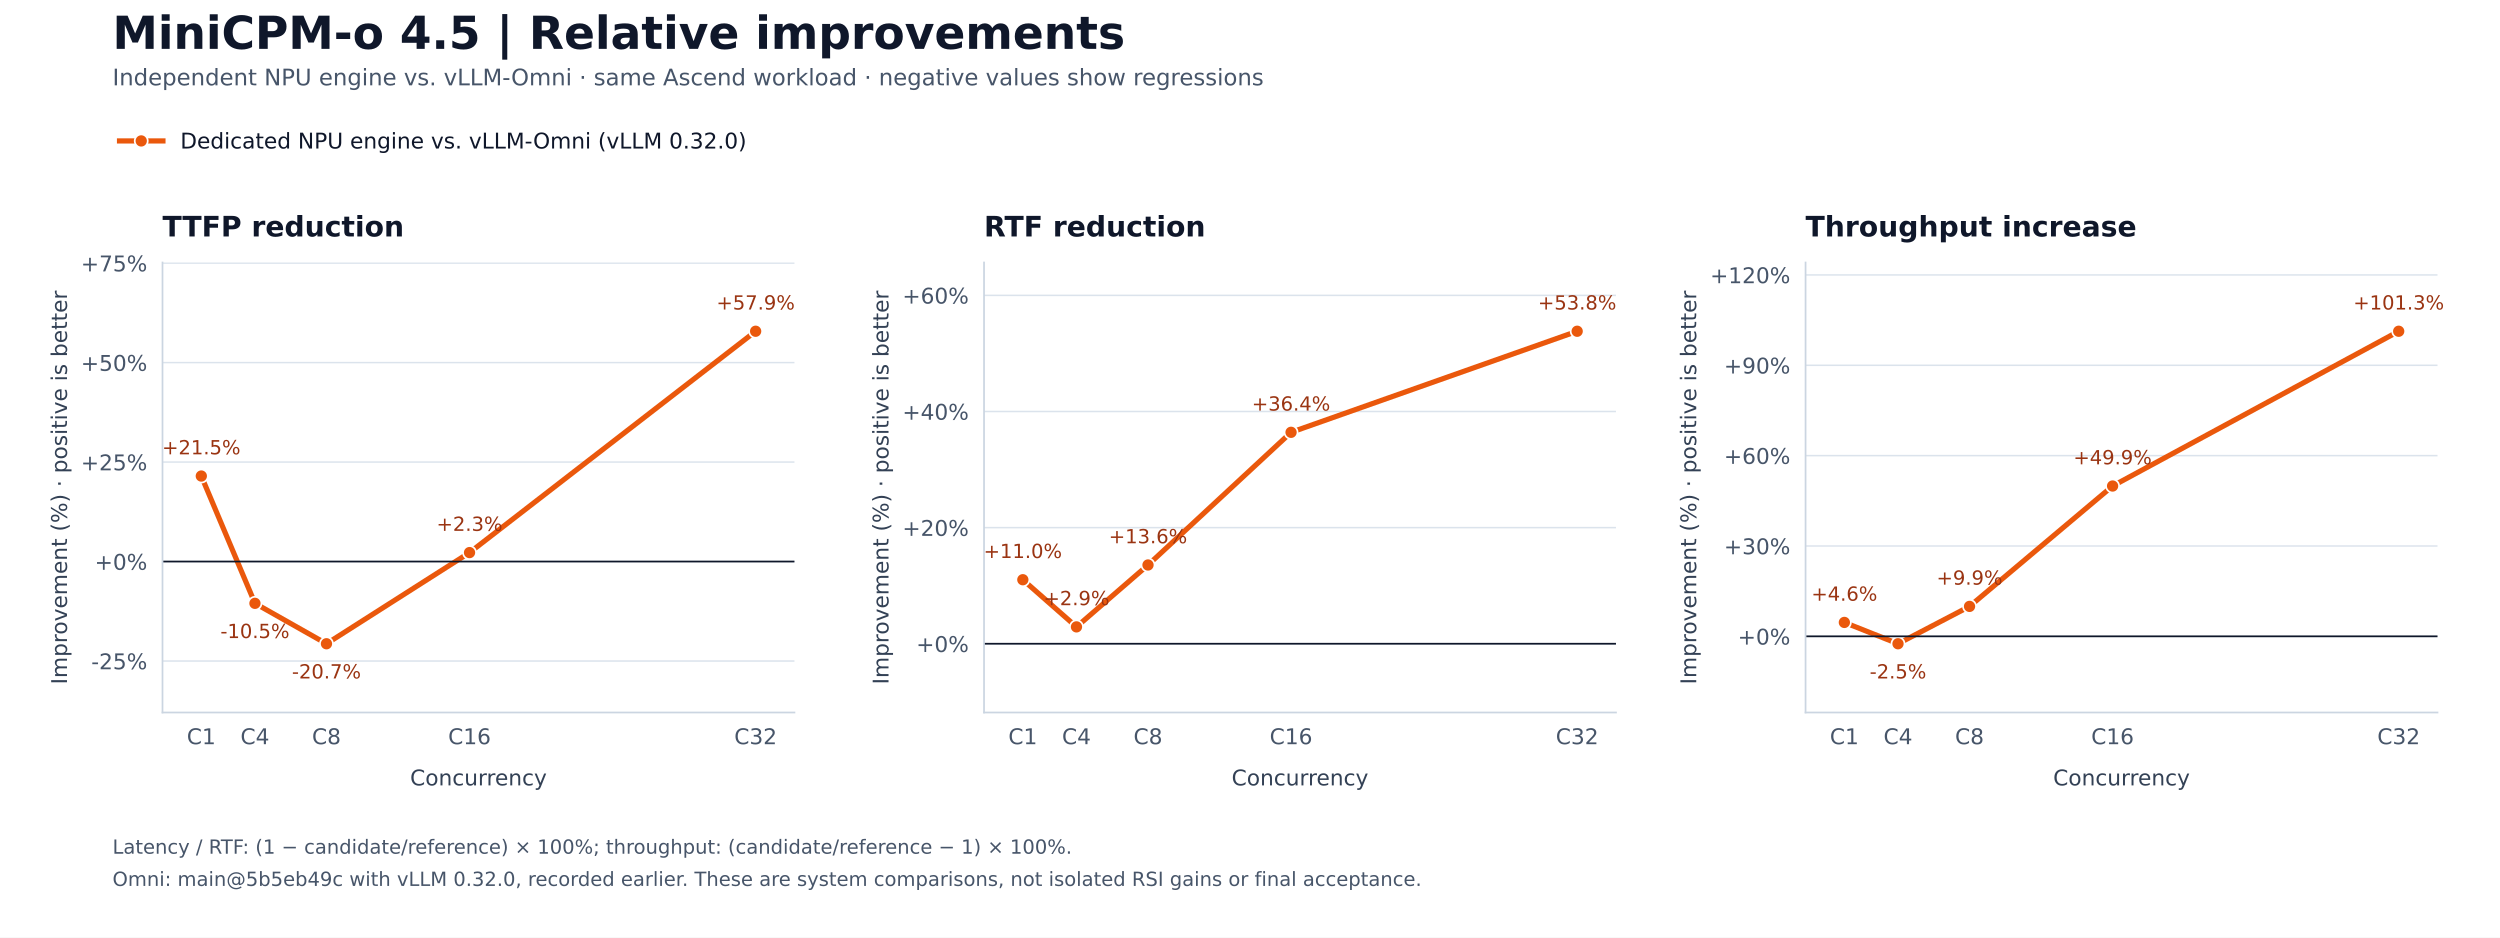
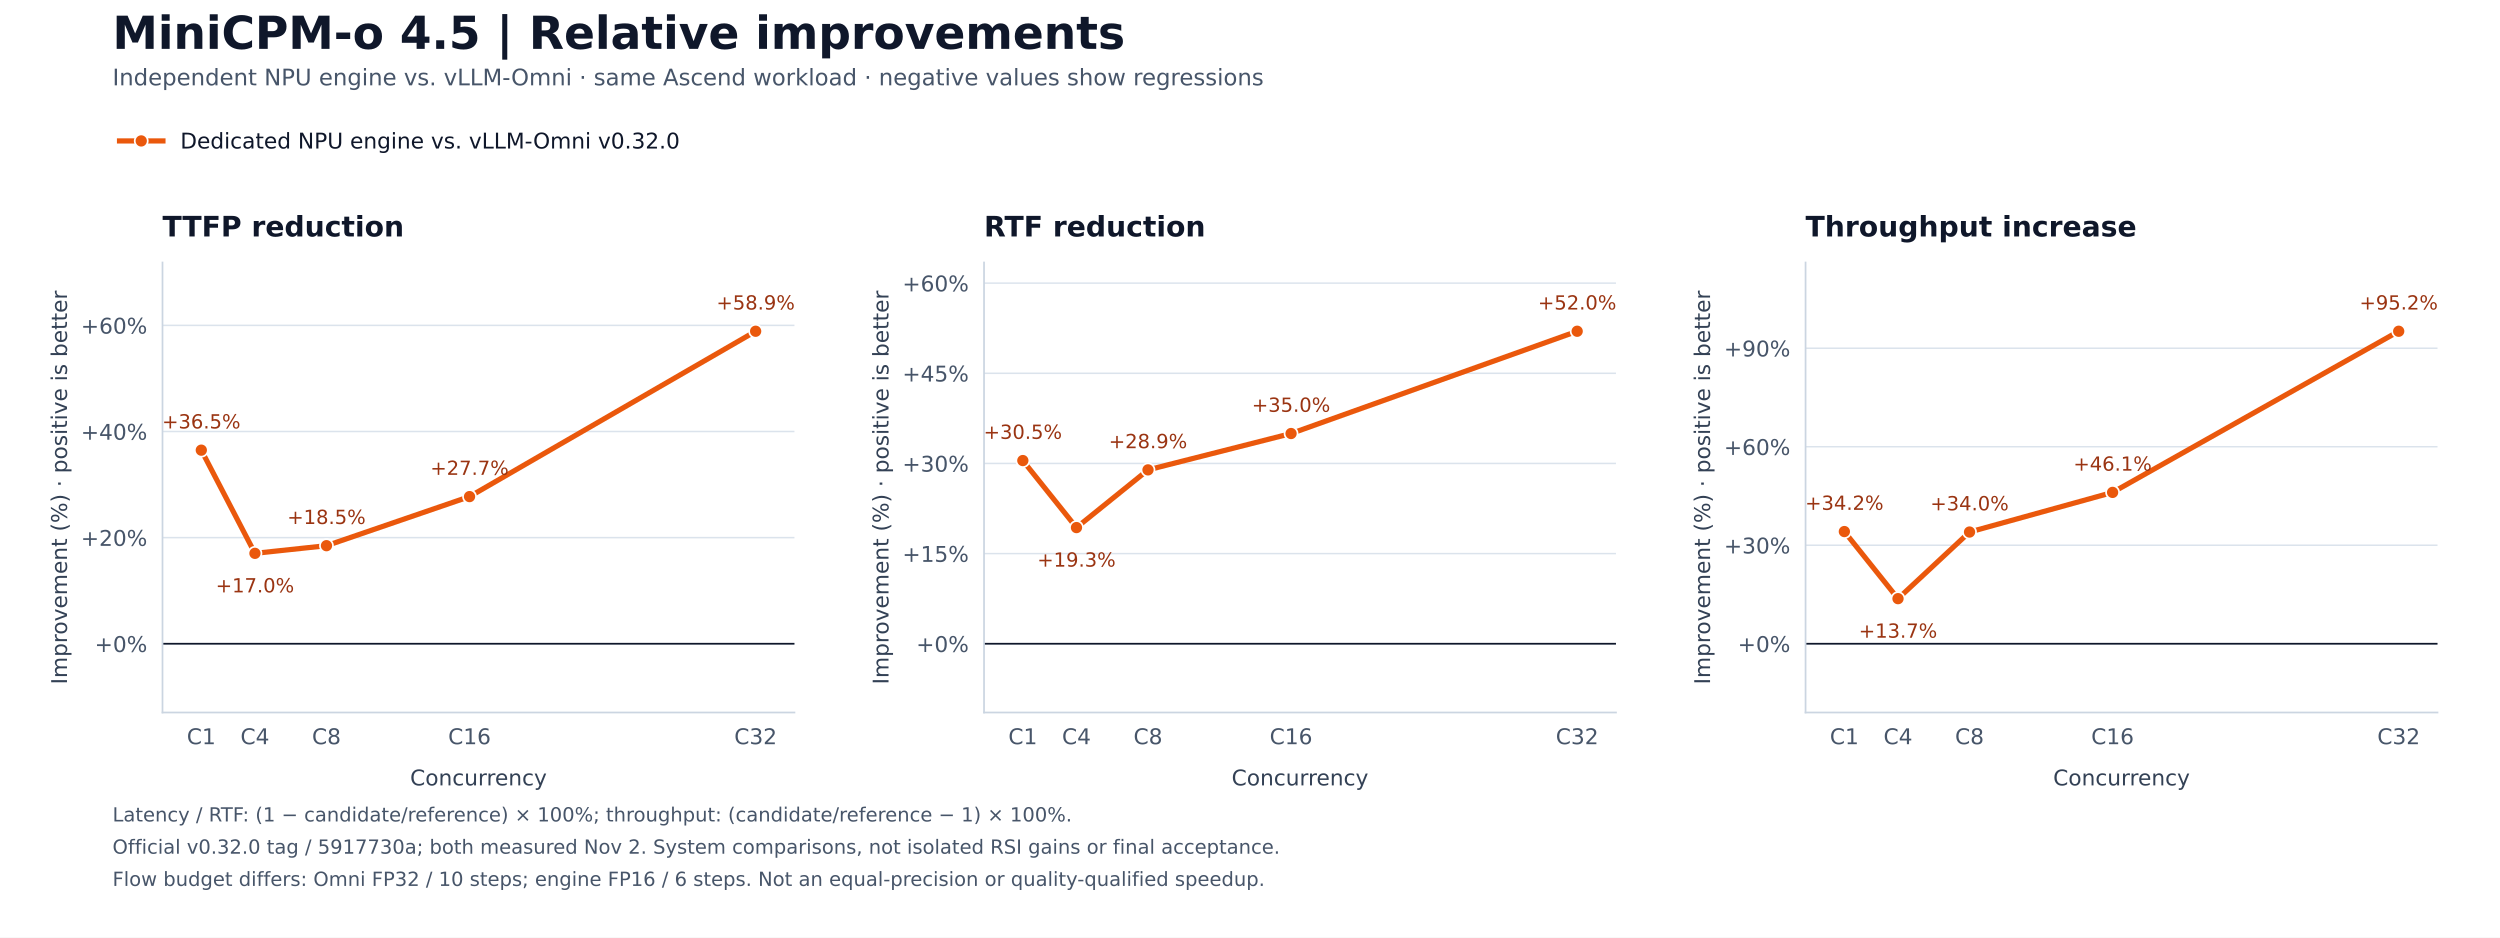
<svg xmlns="http://www.w3.org/2000/svg" xmlns:xlink="http://www.w3.org/1999/xlink" width="1152pt" height="432pt" viewBox="0 0 1152 432" version="1.1">
  <defs>
    <style type="text/css">*{stroke-linejoin: round; stroke-linecap: butt}</style>
  </defs>
  <g id="figure_1">
    <g id="patch_1">
      <path d="M 0 432 L 1152 432 L 1152 0 L 0 0 z " style="fill: #ffffff" />
    </g>
    <g id="axes_1">
      <g id="patch_2">
        <path d="M 74.88 328.32 L 366.08 328.32 L 366.08 120.96 L 74.88 120.96 z " style="fill: #ffffff" />
      </g>
      <g id="matplotlib.axis_1">
        <g id="xtick_1">
          <g id="line2d_1" />
          <g id="text_1">
            <text style="font-size: 10px; font-family: 'DejaVu Sans'; text-anchor: middle; fill: #475569" x="92.761" y="342.918" transform="rotate(-0 92.7607 342.9177)">C1</text>
          </g>
        </g>
        <g id="xtick_2">
          <g id="line2d_2" />
          <g id="text_2">
            <text style="font-size: 10px; font-family: 'DejaVu Sans'; text-anchor: middle; fill: #475569" x="117.481" y="342.918" transform="rotate(-0 117.4806 342.9177)">C4</text>
          </g>
        </g>
        <g id="xtick_3">
          <g id="line2d_3" />
          <g id="text_3">
            <text style="font-size: 10px; font-family: 'DejaVu Sans'; text-anchor: middle; fill: #475569" x="150.44" y="342.918" transform="rotate(-0 150.4404 342.9177)">C8</text>
          </g>
        </g>
        <g id="xtick_4">
          <g id="line2d_4" />
          <g id="text_4">
            <text style="font-size: 10px; font-family: 'DejaVu Sans'; text-anchor: middle; fill: #475569" x="216.36" y="342.918" transform="rotate(-0 216.36 342.9177)">C16</text>
          </g>
        </g>
        <g id="xtick_5">
          <g id="line2d_5" />
          <g id="text_5">
            <text style="font-size: 10px; font-family: 'DejaVu Sans'; text-anchor: middle; fill: #475569" x="348.199" y="342.918" transform="rotate(-0 348.1993 342.9177)">C32</text>
          </g>
        </g>
        <g id="text_6">
          <text style="font-size: 10px; font-family: 'DejaVu Sans'; text-anchor: middle; fill: #334155" x="220.48" y="361.918" transform="rotate(-0 220.48 361.9177)">Concurrency</text>
        </g>
      </g>
      <g id="matplotlib.axis_2">
        <g id="ytick_1">
          <g id="line2d_6">
-             <path d="M 74.88 304.597 L 366.08 304.597 " clip-path="url(#p04720bb817)" style="fill: none; stroke: #dbe3ec; stroke-width: 0.7; stroke-linecap: square" />
+             <path d="M 74.88 296.64 L 366.08 296.64 " clip-path="url(#p04720bb817)" style="fill: none; stroke: #dbe3ec; stroke-width: 0.7; stroke-linecap: square" />
          </g>
          <g id="line2d_7" />
          <g id="text_7">
-             <text style="font-size: 10px; font-family: 'DejaVu Sans'; text-anchor: end; fill: #475569" x="67.88" y="308.395" transform="rotate(-0 67.88 308.3955)">-25%</text>
+             <text style="font-size: 10px; font-family: 'DejaVu Sans'; text-anchor: end; fill: #475569" x="67.88" y="300.439" transform="rotate(-0 67.88 300.4388)">+0%</text>
          </g>
        </g>
        <g id="ytick_2">
          <g id="line2d_8">
-             <path d="M 74.88 258.759 L 366.08 258.759 " clip-path="url(#p04720bb817)" style="fill: none; stroke: #dbe3ec; stroke-width: 0.7; stroke-linecap: square" />
+             <path d="M 74.88 247.74 L 366.08 247.74 " clip-path="url(#p04720bb817)" style="fill: none; stroke: #dbe3ec; stroke-width: 0.7; stroke-linecap: square" />
          </g>
          <g id="line2d_9" />
          <g id="text_8">
-             <text style="font-size: 10px; font-family: 'DejaVu Sans'; text-anchor: end; fill: #475569" x="67.88" y="262.558" transform="rotate(-0 67.88 262.5582)">+0%</text>
+             <text style="font-size: 10px; font-family: 'DejaVu Sans'; text-anchor: end; fill: #475569" x="67.88" y="251.538" transform="rotate(-0 67.88 251.5384)">+20%</text>
          </g>
        </g>
        <g id="ytick_3">
          <g id="line2d_10">
-             <path d="M 74.88 212.922 L 366.08 212.922 " clip-path="url(#p04720bb817)" style="fill: none; stroke: #dbe3ec; stroke-width: 0.7; stroke-linecap: square" />
+             <path d="M 74.88 198.839 L 366.08 198.839 " clip-path="url(#p04720bb817)" style="fill: none; stroke: #dbe3ec; stroke-width: 0.7; stroke-linecap: square" />
          </g>
          <g id="line2d_11" />
          <g id="text_9">
-             <text style="font-size: 10px; font-family: 'DejaVu Sans'; text-anchor: end; fill: #475569" x="67.88" y="216.721" transform="rotate(-0 67.88 216.7209)">+25%</text>
+             <text style="font-size: 10px; font-family: 'DejaVu Sans'; text-anchor: end; fill: #475569" x="67.88" y="202.638" transform="rotate(-0 67.88 202.638)">+40%</text>
          </g>
        </g>
        <g id="ytick_4">
          <g id="line2d_12">
-             <path d="M 74.88 167.085 L 366.08 167.085 " clip-path="url(#p04720bb817)" style="fill: none; stroke: #dbe3ec; stroke-width: 0.7; stroke-linecap: square" />
+             <path d="M 74.88 149.939 L 366.08 149.939 " clip-path="url(#p04720bb817)" style="fill: none; stroke: #dbe3ec; stroke-width: 0.7; stroke-linecap: square" />
          </g>
          <g id="line2d_13" />
          <g id="text_10">
-             <text style="font-size: 10px; font-family: 'DejaVu Sans'; text-anchor: end; fill: #475569" x="67.88" y="170.884" transform="rotate(-0 67.88 170.8836)">+50%</text>
-           </g>
-         </g>
-         <g id="ytick_5">
-           <g id="line2d_14">
-             <path d="M 74.88 121.247 L 366.08 121.247 " clip-path="url(#p04720bb817)" style="fill: none; stroke: #dbe3ec; stroke-width: 0.7; stroke-linecap: square" />
-           </g>
-           <g id="line2d_15" />
-           <g id="text_11">
-             <text style="font-size: 10px; font-family: 'DejaVu Sans'; text-anchor: end; fill: #475569" x="67.88" y="125.046" transform="rotate(-0 67.88 125.0463)">+75%</text>
-           </g>
-         </g>
-         <g id="text_12">
+             <text style="font-size: 10px; font-family: 'DejaVu Sans'; text-anchor: end; fill: #475569" x="67.88" y="153.738" transform="rotate(-0 67.88 153.7376)">+60%</text>
+           </g>
+         </g>
+         <g id="text_11">
          <text style="font-size: 10px; font-family: 'DejaVu Sans'; text-anchor: middle; fill: #334155" x="30.871" y="224.64" transform="rotate(-90 30.87141 224.64)">Improvement (%) · positive is better</text>
        </g>
      </g>
-       <g id="line2d_16">
-         <path d="M 92.761 219.359 L 117.481 278.015 L 150.44 296.64 L 216.36 254.633 L 348.199 152.64 " clip-path="url(#p04720bb817)" style="fill: none; stroke: #ea580c; stroke-width: 2.4; stroke-linecap: square" />
+       <g id="line2d_14">
+         <path d="M 92.761 207.435 L 117.481 254.978 L 150.44 251.451 L 216.36 228.833 L 348.199 152.64 " clip-path="url(#p04720bb817)" style="fill: none; stroke: #ea580c; stroke-width: 2.4; stroke-linecap: square" />
        <defs>
          <path id="m6876b6296e" d="M 0 3 C 0.796 3 1.559 2.684 2.121 2.121 C 2.684 1.559 3 0.796 3 0 C 3 -0.796 2.684 -1.559 2.121 -2.121 C 1.559 -2.684 0.796 -3 0 -3 C -0.796 -3 -1.559 -2.684 -2.121 -2.121 C -2.684 -1.559 -3 -0.796 -3 0 C -3 0.796 -2.684 1.559 -2.121 2.121 C -1.559 2.684 -0.796 3 0 3 z " style="stroke: #ffffff; stroke-width: 0.8" />
        </defs>
        <g clip-path="url(#p04720bb817)">
-           <use xlink:href="#m6876b6296e" x="92.761" y="219.359" style="fill: #ea580c; stroke: #ffffff; stroke-width: 0.8" />
-           <use xlink:href="#m6876b6296e" x="117.481" y="278.015" style="fill: #ea580c; stroke: #ffffff; stroke-width: 0.8" />
-           <use xlink:href="#m6876b6296e" x="150.44" y="296.64" style="fill: #ea580c; stroke: #ffffff; stroke-width: 0.8" />
-           <use xlink:href="#m6876b6296e" x="216.36" y="254.633" style="fill: #ea580c; stroke: #ffffff; stroke-width: 0.8" />
+           <use xlink:href="#m6876b6296e" x="92.761" y="207.435" style="fill: #ea580c; stroke: #ffffff; stroke-width: 0.8" />
+           <use xlink:href="#m6876b6296e" x="117.481" y="254.978" style="fill: #ea580c; stroke: #ffffff; stroke-width: 0.8" />
+           <use xlink:href="#m6876b6296e" x="150.44" y="251.451" style="fill: #ea580c; stroke: #ffffff; stroke-width: 0.8" />
+           <use xlink:href="#m6876b6296e" x="216.36" y="228.833" style="fill: #ea580c; stroke: #ffffff; stroke-width: 0.8" />
          <use xlink:href="#m6876b6296e" x="348.199" y="152.64" style="fill: #ea580c; stroke: #ffffff; stroke-width: 0.8" />
        </g>
      </g>
-       <g id="line2d_17">
-         <path d="M 74.88 258.759 L 366.08 258.759 " clip-path="url(#p04720bb817)" style="fill: none; stroke: #0f172a; stroke-width: 0.8; stroke-linecap: square" />
+       <g id="line2d_15">
+         <path d="M 74.88 296.64 L 366.08 296.64 " clip-path="url(#p04720bb817)" style="fill: none; stroke: #0f172a; stroke-width: 0.8; stroke-linecap: square" />
      </g>
      <g id="patch_3">
        <path d="M 74.88 328.32 L 74.88 120.96 " style="fill: none; stroke: #cbd5e1; stroke-width: 0.8; stroke-linejoin: miter; stroke-linecap: square" />
      </g>
      <g id="patch_4">
        <path d="M 74.88 328.32 L 366.08 328.32 " style="fill: none; stroke: #cbd5e1; stroke-width: 0.8; stroke-linejoin: miter; stroke-linecap: square" />
      </g>
+       <g id="text_12">
+         <text style="font-size: 9px; font-family: 'DejaVu Sans'; text-anchor: middle; fill: #9a3412" x="92.761" y="197.435" transform="rotate(-0 92.7607 197.4351)">+36.5%</text>
+       </g>
      <g id="text_13">
-         <text style="font-size: 9px; font-family: 'DejaVu Sans'; text-anchor: middle; fill: #9a3412" x="92.761" y="209.359" transform="rotate(-0 92.7607 209.3587)">+21.5%</text>
+         <text style="font-size: 9px; font-family: 'DejaVu Sans'; text-anchor: middle; fill: #9a3412" x="117.481" y="272.978" transform="rotate(-0 117.4806 272.9777)">+17.0%</text>
      </g>
      <g id="text_14">
-         <text style="font-size: 9px; font-family: 'DejaVu Sans'; text-anchor: middle; fill: #9a3412" x="117.481" y="294.015" transform="rotate(-0 117.4806 294.0154)">-10.5%</text>
+         <text style="font-size: 9px; font-family: 'DejaVu Sans'; text-anchor: middle; fill: #9a3412" x="150.44" y="241.451" transform="rotate(-0 150.4404 241.4514)">+18.5%</text>
      </g>
      <g id="text_15">
-         <text style="font-size: 9px; font-family: 'DejaVu Sans'; text-anchor: middle; fill: #9a3412" x="150.44" y="312.64" transform="rotate(-0 150.4404 312.64)">-20.7%</text>
+         <text style="font-size: 9px; font-family: 'DejaVu Sans'; text-anchor: middle; fill: #9a3412" x="216.36" y="218.833" transform="rotate(-0 216.36 218.8328)">+27.7%</text>
      </g>
      <g id="text_16">
-         <text style="font-size: 9px; font-family: 'DejaVu Sans'; text-anchor: middle; fill: #9a3412" x="216.36" y="244.633" transform="rotate(-0 216.36 244.6331)">+2.3%</text>
+         <text style="font-size: 9px; font-family: 'DejaVu Sans'; text-anchor: middle; fill: #9a3412" x="348.199" y="142.64" transform="rotate(-0 348.1993 142.64)">+58.9%</text>
      </g>
      <g id="text_17">
-         <text style="font-size: 9px; font-family: 'DejaVu Sans'; text-anchor: middle; fill: #9a3412" x="348.199" y="142.64" transform="rotate(-0 348.1993 142.64)">+57.9%</text>
-       </g>
-       <g id="text_18">
        <text style="font-weight: 700; font-size: 13px; font-family: 'DejaVu Sans'; text-anchor: start; fill: #0f172a" x="74.88" y="108.96" transform="rotate(-0 74.88 108.96)">TTFP reduction</text>
      </g>
    </g>
    <g id="axes_2">
      <g id="patch_5">
        <path d="M 453.44 328.32 L 744.64 328.32 L 744.64 120.96 L 453.44 120.96 z " style="fill: #ffffff" />
      </g>
      <g id="matplotlib.axis_3">
        <g id="xtick_6">
+           <g id="line2d_16" />
+           <g id="text_18">
+             <text style="font-size: 10px; font-family: 'DejaVu Sans'; text-anchor: middle; fill: #475569" x="471.321" y="342.918" transform="rotate(-0 471.3207 342.9177)">C1</text>
+           </g>
+         </g>
+         <g id="xtick_7">
+           <g id="line2d_17" />
+           <g id="text_19">
+             <text style="font-size: 10px; font-family: 'DejaVu Sans'; text-anchor: middle; fill: #475569" x="496.041" y="342.918" transform="rotate(-0 496.0406 342.9177)">C4</text>
+           </g>
+         </g>
+         <g id="xtick_8">
          <g id="line2d_18" />
-           <g id="text_19">
-             <text style="font-size: 10px; font-family: 'DejaVu Sans'; text-anchor: middle; fill: #475569" x="471.321" y="342.918" transform="rotate(-0 471.3207 342.9177)">C1</text>
-           </g>
-         </g>
-         <g id="xtick_7">
+           <g id="text_20">
+             <text style="font-size: 10px; font-family: 'DejaVu Sans'; text-anchor: middle; fill: #475569" x="529" y="342.918" transform="rotate(-0 529.0004 342.9177)">C8</text>
+           </g>
+         </g>
+         <g id="xtick_9">
          <g id="line2d_19" />
-           <g id="text_20">
-             <text style="font-size: 10px; font-family: 'DejaVu Sans'; text-anchor: middle; fill: #475569" x="496.041" y="342.918" transform="rotate(-0 496.0406 342.9177)">C4</text>
-           </g>
-         </g>
-         <g id="xtick_8">
+           <g id="text_21">
+             <text style="font-size: 10px; font-family: 'DejaVu Sans'; text-anchor: middle; fill: #475569" x="594.92" y="342.918" transform="rotate(-0 594.92 342.9177)">C16</text>
+           </g>
+         </g>
+         <g id="xtick_10">
          <g id="line2d_20" />
-           <g id="text_21">
-             <text style="font-size: 10px; font-family: 'DejaVu Sans'; text-anchor: middle; fill: #475569" x="529" y="342.918" transform="rotate(-0 529.0004 342.9177)">C8</text>
-           </g>
-         </g>
-         <g id="xtick_9">
-           <g id="line2d_21" />
          <g id="text_22">
-             <text style="font-size: 10px; font-family: 'DejaVu Sans'; text-anchor: middle; fill: #475569" x="594.92" y="342.918" transform="rotate(-0 594.92 342.9177)">C16</text>
-           </g>
-         </g>
-         <g id="xtick_10">
+             <text style="font-size: 10px; font-family: 'DejaVu Sans'; text-anchor: middle; fill: #475569" x="726.759" y="342.918" transform="rotate(-0 726.7593 342.9177)">C32</text>
+           </g>
+         </g>
+         <g id="text_23">
+           <text style="font-size: 10px; font-family: 'DejaVu Sans'; text-anchor: middle; fill: #334155" x="599.04" y="361.918" transform="rotate(-0 599.04 361.9177)">Concurrency</text>
+         </g>
+       </g>
+       <g id="matplotlib.axis_4">
+         <g id="ytick_5">
+           <g id="line2d_21">
+             <path d="M 453.44 296.64 L 744.64 296.64 " clip-path="url(#p9f54a8885c)" style="fill: none; stroke: #dbe3ec; stroke-width: 0.7; stroke-linecap: square" />
+           </g>
          <g id="line2d_22" />
-           <g id="text_23">
-             <text style="font-size: 10px; font-family: 'DejaVu Sans'; text-anchor: middle; fill: #475569" x="726.759" y="342.918" transform="rotate(-0 726.7593 342.9177)">C32</text>
-           </g>
-         </g>
-         <g id="text_24">
-           <text style="font-size: 10px; font-family: 'DejaVu Sans'; text-anchor: middle; fill: #334155" x="599.04" y="361.918" transform="rotate(-0 599.04 361.9177)">Concurrency</text>
-         </g>
-       </g>
-       <g id="matplotlib.axis_4">
+           <g id="text_24">
+             <text style="font-size: 10px; font-family: 'DejaVu Sans'; text-anchor: end; fill: #475569" x="446.44" y="300.439" transform="rotate(-0 446.44 300.4388)">+0%</text>
+           </g>
+         </g>
        <g id="ytick_6">
          <g id="line2d_23">
-             <path d="M 453.44 296.64 L 744.64 296.64 " clip-path="url(#p9f54a8885c)" style="fill: none; stroke: #dbe3ec; stroke-width: 0.7; stroke-linecap: square" />
+             <path d="M 453.44 255.096 L 744.64 255.096 " clip-path="url(#p9f54a8885c)" style="fill: none; stroke: #dbe3ec; stroke-width: 0.7; stroke-linecap: square" />
          </g>
          <g id="line2d_24" />
          <g id="text_25">
-             <text style="font-size: 10px; font-family: 'DejaVu Sans'; text-anchor: end; fill: #475569" x="446.44" y="300.439" transform="rotate(-0 446.44 300.4388)">+0%</text>
+             <text style="font-size: 10px; font-family: 'DejaVu Sans'; text-anchor: end; fill: #475569" x="446.44" y="258.895" transform="rotate(-0 446.44 258.895)">+15%</text>
          </g>
        </g>
        <g id="ytick_7">
          <g id="line2d_25">
-             <path d="M 453.44 243.127 L 744.64 243.127 " clip-path="url(#p9f54a8885c)" style="fill: none; stroke: #dbe3ec; stroke-width: 0.7; stroke-linecap: square" />
+             <path d="M 453.44 213.552 L 744.64 213.552 " clip-path="url(#p9f54a8885c)" style="fill: none; stroke: #dbe3ec; stroke-width: 0.7; stroke-linecap: square" />
          </g>
          <g id="line2d_26" />
          <g id="text_26">
-             <text style="font-size: 10px; font-family: 'DejaVu Sans'; text-anchor: end; fill: #475569" x="446.44" y="246.926" transform="rotate(-0 446.44 246.9263)">+20%</text>
+             <text style="font-size: 10px; font-family: 'DejaVu Sans'; text-anchor: end; fill: #475569" x="446.44" y="217.351" transform="rotate(-0 446.44 217.3511)">+30%</text>
          </g>
        </g>
        <g id="ytick_8">
          <g id="line2d_27">
-             <path d="M 453.44 189.615 L 744.64 189.615 " clip-path="url(#p9f54a8885c)" style="fill: none; stroke: #dbe3ec; stroke-width: 0.7; stroke-linecap: square" />
+             <path d="M 453.44 172.008 L 744.64 172.008 " clip-path="url(#p9f54a8885c)" style="fill: none; stroke: #dbe3ec; stroke-width: 0.7; stroke-linecap: square" />
          </g>
          <g id="line2d_28" />
          <g id="text_27">
-             <text style="font-size: 10px; font-family: 'DejaVu Sans'; text-anchor: end; fill: #475569" x="446.44" y="193.414" transform="rotate(-0 446.44 193.4137)">+40%</text>
+             <text style="font-size: 10px; font-family: 'DejaVu Sans'; text-anchor: end; fill: #475569" x="446.44" y="175.807" transform="rotate(-0 446.44 175.8072)">+45%</text>
          </g>
        </g>
        <g id="ytick_9">
          <g id="line2d_29">
-             <path d="M 453.44 136.102 L 744.64 136.102 " clip-path="url(#p9f54a8885c)" style="fill: none; stroke: #dbe3ec; stroke-width: 0.7; stroke-linecap: square" />
+             <path d="M 453.44 130.465 L 744.64 130.465 " clip-path="url(#p9f54a8885c)" style="fill: none; stroke: #dbe3ec; stroke-width: 0.7; stroke-linecap: square" />
          </g>
          <g id="line2d_30" />
          <g id="text_28">
-             <text style="font-size: 10px; font-family: 'DejaVu Sans'; text-anchor: end; fill: #475569" x="446.44" y="139.901" transform="rotate(-0 446.44 139.9012)">+60%</text>
+             <text style="font-size: 10px; font-family: 'DejaVu Sans'; text-anchor: end; fill: #475569" x="446.44" y="134.263" transform="rotate(-0 446.44 134.2634)">+60%</text>
          </g>
        </g>
        <g id="text_29">
          <text style="font-size: 10px; font-family: 'DejaVu Sans'; text-anchor: middle; fill: #334155" x="409.431" y="224.64" transform="rotate(-90 409.4314 224.64)">Improvement (%) · positive is better</text>
        </g>
      </g>
      <g id="line2d_31">
-         <path d="M 471.321 267.138 L 496.041 288.864 L 529 260.347 L 594.92 199.21 L 726.759 152.64 " clip-path="url(#p9f54a8885c)" style="fill: none; stroke: #ea580c; stroke-width: 2.4; stroke-linecap: square" />
+         <path d="M 471.321 212.228 L 496.041 243.11 L 529 216.517 L 594.92 199.767 L 726.759 152.64 " clip-path="url(#p9f54a8885c)" style="fill: none; stroke: #ea580c; stroke-width: 2.4; stroke-linecap: square" />
        <g clip-path="url(#p9f54a8885c)">
-           <use xlink:href="#m6876b6296e" x="471.321" y="267.138" style="fill: #ea580c; stroke: #ffffff; stroke-width: 0.8" />
-           <use xlink:href="#m6876b6296e" x="496.041" y="288.864" style="fill: #ea580c; stroke: #ffffff; stroke-width: 0.8" />
-           <use xlink:href="#m6876b6296e" x="529" y="260.347" style="fill: #ea580c; stroke: #ffffff; stroke-width: 0.8" />
-           <use xlink:href="#m6876b6296e" x="594.92" y="199.21" style="fill: #ea580c; stroke: #ffffff; stroke-width: 0.8" />
+           <use xlink:href="#m6876b6296e" x="471.321" y="212.228" style="fill: #ea580c; stroke: #ffffff; stroke-width: 0.8" />
+           <use xlink:href="#m6876b6296e" x="496.041" y="243.11" style="fill: #ea580c; stroke: #ffffff; stroke-width: 0.8" />
+           <use xlink:href="#m6876b6296e" x="529" y="216.517" style="fill: #ea580c; stroke: #ffffff; stroke-width: 0.8" />
+           <use xlink:href="#m6876b6296e" x="594.92" y="199.767" style="fill: #ea580c; stroke: #ffffff; stroke-width: 0.8" />
          <use xlink:href="#m6876b6296e" x="726.759" y="152.64" style="fill: #ea580c; stroke: #ffffff; stroke-width: 0.8" />
        </g>
      </g>
      <g id="line2d_32">
        <path d="M 453.44 296.64 L 744.64 296.64 " clip-path="url(#p9f54a8885c)" style="fill: none; stroke: #0f172a; stroke-width: 0.8; stroke-linecap: square" />
      </g>
      <g id="patch_6">
        <path d="M 453.44 328.32 L 453.44 120.96 " style="fill: none; stroke: #cbd5e1; stroke-width: 0.8; stroke-linejoin: miter; stroke-linecap: square" />
      </g>
      <g id="patch_7">
        <path d="M 453.44 328.32 L 744.64 328.32 " style="fill: none; stroke: #cbd5e1; stroke-width: 0.8; stroke-linejoin: miter; stroke-linecap: square" />
      </g>
      <g id="text_30">
-         <text style="font-size: 9px; font-family: 'DejaVu Sans'; text-anchor: middle; fill: #9a3412" x="471.321" y="257.138" transform="rotate(-0 471.3207 257.138)">+11.0%</text>
+         <text style="font-size: 9px; font-family: 'DejaVu Sans'; text-anchor: middle; fill: #9a3412" x="471.321" y="202.228" transform="rotate(-0 471.3207 202.228)">+30.5%</text>
      </g>
      <g id="text_31">
-         <text style="font-size: 9px; font-family: 'DejaVu Sans'; text-anchor: middle; fill: #9a3412" x="496.041" y="278.864" transform="rotate(-0 496.0406 278.8636)">+2.9%</text>
+         <text style="font-size: 9px; font-family: 'DejaVu Sans'; text-anchor: middle; fill: #9a3412" x="496.041" y="261.11" transform="rotate(-0 496.0406 261.1099)">+19.3%</text>
      </g>
      <g id="text_32">
-         <text style="font-size: 9px; font-family: 'DejaVu Sans'; text-anchor: middle; fill: #9a3412" x="529" y="250.347" transform="rotate(-0 529.0004 250.3472)">+13.6%</text>
+         <text style="font-size: 9px; font-family: 'DejaVu Sans'; text-anchor: middle; fill: #9a3412" x="529" y="206.517" transform="rotate(-0 529.0004 206.5166)">+28.9%</text>
      </g>
      <g id="text_33">
-         <text style="font-size: 9px; font-family: 'DejaVu Sans'; text-anchor: middle; fill: #9a3412" x="594.92" y="189.21" transform="rotate(-0 594.92 189.2104)">+36.4%</text>
+         <text style="font-size: 9px; font-family: 'DejaVu Sans'; text-anchor: middle; fill: #9a3412" x="594.92" y="189.767" transform="rotate(-0 594.92 189.7672)">+35.0%</text>
      </g>
      <g id="text_34">
-         <text style="font-size: 9px; font-family: 'DejaVu Sans'; text-anchor: middle; fill: #9a3412" x="726.759" y="142.64" transform="rotate(-0 726.7593 142.64)">+53.8%</text>
+         <text style="font-size: 9px; font-family: 'DejaVu Sans'; text-anchor: middle; fill: #9a3412" x="726.759" y="142.64" transform="rotate(-0 726.7593 142.64)">+52.0%</text>
      </g>
      <g id="text_35">
        <text style="font-weight: 700; font-size: 13px; font-family: 'DejaVu Sans'; text-anchor: start; fill: #0f172a" x="453.44" y="108.96" transform="rotate(-0 453.44 108.96)">RTF reduction</text>
      </g>
    </g>
    <g id="axes_3">
      <g id="patch_8">
        <path d="M 832 328.32 L 1123.2 328.32 L 1123.2 120.96 L 832 120.96 z " style="fill: #ffffff" />
      </g>
      <g id="matplotlib.axis_5">
        <g id="xtick_11">
          <g id="line2d_33" />
          <g id="text_36">
            <text style="font-size: 10px; font-family: 'DejaVu Sans'; text-anchor: middle; fill: #475569" x="849.881" y="342.918" transform="rotate(-0 849.8807 342.9177)">C1</text>
          </g>
        </g>
        <g id="xtick_12">
          <g id="line2d_34" />
          <g id="text_37">
            <text style="font-size: 10px; font-family: 'DejaVu Sans'; text-anchor: middle; fill: #475569" x="874.601" y="342.918" transform="rotate(-0 874.6006 342.9177)">C4</text>
          </g>
        </g>
        <g id="xtick_13">
          <g id="line2d_35" />
          <g id="text_38">
            <text style="font-size: 10px; font-family: 'DejaVu Sans'; text-anchor: middle; fill: #475569" x="907.56" y="342.918" transform="rotate(-0 907.5604 342.9177)">C8</text>
          </g>
        </g>
        <g id="xtick_14">
          <g id="line2d_36" />
          <g id="text_39">
            <text style="font-size: 10px; font-family: 'DejaVu Sans'; text-anchor: middle; fill: #475569" x="973.48" y="342.918" transform="rotate(-0 973.48 342.9177)">C16</text>
          </g>
        </g>
        <g id="xtick_15">
          <g id="line2d_37" />
          <g id="text_40">
            <text style="font-size: 10px; font-family: 'DejaVu Sans'; text-anchor: middle; fill: #475569" x="1105.319" y="342.918" transform="rotate(-0 1105.319 342.9177)">C32</text>
          </g>
        </g>
        <g id="text_41">
          <text style="font-size: 10px; font-family: 'DejaVu Sans'; text-anchor: middle; fill: #334155" x="977.6" y="361.918" transform="rotate(-0 977.6 361.9177)">Concurrency</text>
        </g>
      </g>
      <g id="matplotlib.axis_6">
        <g id="ytick_10">
          <g id="line2d_38">
-             <path d="M 832 293.229 L 1123.2 293.229 " clip-path="url(#pe5b4a1e5d3)" style="fill: none; stroke: #dbe3ec; stroke-width: 0.7; stroke-linecap: square" />
+             <path d="M 832 296.64 L 1123.2 296.64 " clip-path="url(#pe5b4a1e5d3)" style="fill: none; stroke: #dbe3ec; stroke-width: 0.7; stroke-linecap: square" />
          </g>
          <g id="line2d_39" />
          <g id="text_42">
-             <text style="font-size: 10px; font-family: 'DejaVu Sans'; text-anchor: end; fill: #475569" x="825" y="297.028" transform="rotate(-0 825 297.0278)">+0%</text>
+             <text style="font-size: 10px; font-family: 'DejaVu Sans'; text-anchor: end; fill: #475569" x="825" y="300.439" transform="rotate(-0 825 300.4388)">+0%</text>
          </g>
        </g>
        <g id="ytick_11">
          <g id="line2d_40">
-             <path d="M 832 251.593 L 1123.2 251.593 " clip-path="url(#pe5b4a1e5d3)" style="fill: none; stroke: #dbe3ec; stroke-width: 0.7; stroke-linecap: square" />
+             <path d="M 832 251.246 L 1123.2 251.246 " clip-path="url(#pe5b4a1e5d3)" style="fill: none; stroke: #dbe3ec; stroke-width: 0.7; stroke-linecap: square" />
          </g>
          <g id="line2d_41" />
          <g id="text_43">
-             <text style="font-size: 10px; font-family: 'DejaVu Sans'; text-anchor: end; fill: #475569" x="825" y="255.392" transform="rotate(-0 825 255.3922)">+30%</text>
+             <text style="font-size: 10px; font-family: 'DejaVu Sans'; text-anchor: end; fill: #475569" x="825" y="255.045" transform="rotate(-0 825 255.045)">+30%</text>
          </g>
        </g>
        <g id="ytick_12">
          <g id="line2d_42">
-             <path d="M 832 209.958 L 1123.2 209.958 " clip-path="url(#pe5b4a1e5d3)" style="fill: none; stroke: #dbe3ec; stroke-width: 0.7; stroke-linecap: square" />
+             <path d="M 832 205.852 L 1123.2 205.852 " clip-path="url(#pe5b4a1e5d3)" style="fill: none; stroke: #dbe3ec; stroke-width: 0.7; stroke-linecap: square" />
          </g>
          <g id="line2d_43" />
          <g id="text_44">
-             <text style="font-size: 10px; font-family: 'DejaVu Sans'; text-anchor: end; fill: #475569" x="825" y="213.756" transform="rotate(-0 825 213.7565)">+60%</text>
+             <text style="font-size: 10px; font-family: 'DejaVu Sans'; text-anchor: end; fill: #475569" x="825" y="209.651" transform="rotate(-0 825 209.6511)">+60%</text>
          </g>
        </g>
        <g id="ytick_13">
          <g id="line2d_44">
-             <path d="M 832 168.322 L 1123.2 168.322 " clip-path="url(#pe5b4a1e5d3)" style="fill: none; stroke: #dbe3ec; stroke-width: 0.7; stroke-linecap: square" />
+             <path d="M 832 160.458 L 1123.2 160.458 " clip-path="url(#pe5b4a1e5d3)" style="fill: none; stroke: #dbe3ec; stroke-width: 0.7; stroke-linecap: square" />
          </g>
          <g id="line2d_45" />
          <g id="text_45">
-             <text style="font-size: 10px; font-family: 'DejaVu Sans'; text-anchor: end; fill: #475569" x="825" y="172.121" transform="rotate(-0 825 172.1208)">+90%</text>
-           </g>
-         </g>
-         <g id="ytick_14">
-           <g id="line2d_46">
-             <path d="M 832 126.686 L 1123.2 126.686 " clip-path="url(#pe5b4a1e5d3)" style="fill: none; stroke: #dbe3ec; stroke-width: 0.7; stroke-linecap: square" />
-           </g>
-           <g id="line2d_47" />
-           <g id="text_46">
-             <text style="font-size: 10px; font-family: 'DejaVu Sans'; text-anchor: end; fill: #475569" x="825" y="130.485" transform="rotate(-0 825 130.4852)">+120%</text>
-           </g>
-         </g>
-         <g id="text_47">
-           <text style="font-size: 10px; font-family: 'DejaVu Sans'; text-anchor: middle; fill: #334155" x="781.629" y="224.64" transform="rotate(-90 781.6289 224.64)">Improvement (%) · positive is better</text>
-         </g>
-       </g>
-       <g id="line2d_48">
-         <path d="M 849.881 286.814 L 874.601 296.64 L 907.56 279.426 L 973.48 223.958 L 1105.319 152.64 " clip-path="url(#pe5b4a1e5d3)" style="fill: none; stroke: #ea580c; stroke-width: 2.4; stroke-linecap: square" />
+             <text style="font-size: 10px; font-family: 'DejaVu Sans'; text-anchor: end; fill: #475569" x="825" y="164.257" transform="rotate(-0 825 164.2573)">+90%</text>
+           </g>
+         </g>
+         <g id="text_46">
+           <text style="font-size: 10px; font-family: 'DejaVu Sans'; text-anchor: middle; fill: #334155" x="787.991" y="224.64" transform="rotate(-90 787.9914 224.64)">Improvement (%) · positive is better</text>
+         </g>
+       </g>
+       <g id="line2d_46">
+         <path d="M 849.881 244.946 L 874.601 275.862 L 907.56 245.162 L 973.48 226.897 L 1105.319 152.64 " clip-path="url(#pe5b4a1e5d3)" style="fill: none; stroke: #ea580c; stroke-width: 2.4; stroke-linecap: square" />
        <g clip-path="url(#pe5b4a1e5d3)">
-           <use xlink:href="#m6876b6296e" x="849.881" y="286.814" style="fill: #ea580c; stroke: #ffffff; stroke-width: 0.8" />
-           <use xlink:href="#m6876b6296e" x="874.601" y="296.64" style="fill: #ea580c; stroke: #ffffff; stroke-width: 0.8" />
-           <use xlink:href="#m6876b6296e" x="907.56" y="279.426" style="fill: #ea580c; stroke: #ffffff; stroke-width: 0.8" />
-           <use xlink:href="#m6876b6296e" x="973.48" y="223.958" style="fill: #ea580c; stroke: #ffffff; stroke-width: 0.8" />
+           <use xlink:href="#m6876b6296e" x="849.881" y="244.946" style="fill: #ea580c; stroke: #ffffff; stroke-width: 0.8" />
+           <use xlink:href="#m6876b6296e" x="874.601" y="275.862" style="fill: #ea580c; stroke: #ffffff; stroke-width: 0.8" />
+           <use xlink:href="#m6876b6296e" x="907.56" y="245.162" style="fill: #ea580c; stroke: #ffffff; stroke-width: 0.8" />
+           <use xlink:href="#m6876b6296e" x="973.48" y="226.897" style="fill: #ea580c; stroke: #ffffff; stroke-width: 0.8" />
          <use xlink:href="#m6876b6296e" x="1105.319" y="152.64" style="fill: #ea580c; stroke: #ffffff; stroke-width: 0.8" />
        </g>
      </g>
-       <g id="line2d_49">
-         <path d="M 832 293.229 L 1123.2 293.229 " clip-path="url(#pe5b4a1e5d3)" style="fill: none; stroke: #0f172a; stroke-width: 0.8; stroke-linecap: square" />
+       <g id="line2d_47">
+         <path d="M 832 296.64 L 1123.2 296.64 " clip-path="url(#pe5b4a1e5d3)" style="fill: none; stroke: #0f172a; stroke-width: 0.8; stroke-linecap: square" />
      </g>
      <g id="patch_9">
        <path d="M 832 328.32 L 832 120.96 " style="fill: none; stroke: #cbd5e1; stroke-width: 0.8; stroke-linejoin: miter; stroke-linecap: square" />
      </g>
      <g id="patch_10">
        <path d="M 832 328.32 L 1123.2 328.32 " style="fill: none; stroke: #cbd5e1; stroke-width: 0.8; stroke-linejoin: miter; stroke-linecap: square" />
      </g>
+       <g id="text_47">
+         <text style="font-size: 9px; font-family: 'DejaVu Sans'; text-anchor: middle; fill: #9a3412" x="849.881" y="234.946" transform="rotate(-0 849.8807 234.9462)">+34.2%</text>
+       </g>
      <g id="text_48">
-         <text style="font-size: 9px; font-family: 'DejaVu Sans'; text-anchor: middle; fill: #9a3412" x="849.881" y="276.814" transform="rotate(-0 849.8807 276.8136)">+4.6%</text>
+         <text style="font-size: 9px; font-family: 'DejaVu Sans'; text-anchor: middle; fill: #9a3412" x="874.601" y="293.862" transform="rotate(-0 874.6006 293.862)">+13.7%</text>
      </g>
      <g id="text_49">
-         <text style="font-size: 9px; font-family: 'DejaVu Sans'; text-anchor: middle; fill: #9a3412" x="874.601" y="312.64" transform="rotate(-0 874.6006 312.64)">-2.5%</text>
+         <text style="font-size: 9px; font-family: 'DejaVu Sans'; text-anchor: middle; fill: #9a3412" x="907.56" y="235.162" transform="rotate(-0 907.5604 235.1622)">+34.0%</text>
      </g>
      <g id="text_50">
-         <text style="font-size: 9px; font-family: 'DejaVu Sans'; text-anchor: middle; fill: #9a3412" x="907.56" y="269.426" transform="rotate(-0 907.5604 269.4263)">+9.9%</text>
+         <text style="font-size: 9px; font-family: 'DejaVu Sans'; text-anchor: middle; fill: #9a3412" x="973.48" y="216.897" transform="rotate(-0 973.48 216.8974)">+46.1%</text>
      </g>
      <g id="text_51">
-         <text style="font-size: 9px; font-family: 'DejaVu Sans'; text-anchor: middle; fill: #9a3412" x="973.48" y="213.958" transform="rotate(-0 973.48 213.9577)">+49.9%</text>
+         <text style="font-size: 9px; font-family: 'DejaVu Sans'; text-anchor: middle; fill: #9a3412" x="1105.319" y="142.64" transform="rotate(-0 1105.319 142.64)">+95.2%</text>
      </g>
      <g id="text_52">
-         <text style="font-size: 9px; font-family: 'DejaVu Sans'; text-anchor: middle; fill: #9a3412" x="1105.319" y="142.64" transform="rotate(-0 1105.319 142.64)">+101.3%</text>
-       </g>
-       <g id="text_53">
        <text style="font-weight: 700; font-size: 13px; font-family: 'DejaVu Sans'; text-anchor: start; fill: #0f172a" x="832" y="108.96" transform="rotate(-0 832 108.96)">Throughput increase</text>
      </g>
    </g>
+     <g id="text_53">
+       <text style="font-weight: 700; font-size: 21px; font-family: 'DejaVu Sans'; text-anchor: start; fill: #0f172a" x="51.84" y="22.529" transform="rotate(-0 51.84 22.52859)">MiniCPM-o 4.5 | Relative improvements</text>
+     </g>
    <g id="text_54">
-       <text style="font-weight: 700; font-size: 21px; font-family: 'DejaVu Sans'; text-anchor: start; fill: #0f172a" x="51.84" y="22.529" transform="rotate(-0 51.84 22.52859)">MiniCPM-o 4.5 | Relative improvements</text>
+       <text style="font-size: 10.5px; font-family: 'DejaVu Sans'; text-anchor: start; fill: #475569" x="51.84" y="39.312" transform="rotate(-0 51.84 39.312)">Independent NPU engine vs. vLLM-Omni · same Ascend workload · negative values show regressions</text>
    </g>
    <g id="text_55">
-       <text style="font-size: 10.5px; font-family: 'DejaVu Sans'; text-anchor: start; fill: #475569" x="51.84" y="39.312" transform="rotate(-0 51.84 39.312)">Independent NPU engine vs. vLLM-Omni · same Ascend workload · negative values show regressions</text>
-     </g>
-     <g id="text_56">
-       <text style="font-size: 9px; font-family: 'DejaVu Sans'; fill: #475569" transform="translate(51.84 393.39)">Latency / RTF: (1 − candidate/reference) × 100%; throughput: (candidate/reference − 1) × 100%.</text>
-       <text style="font-size: 9px; font-family: 'DejaVu Sans'; fill: #475569" transform="translate(51.84 408.24)">Omni: main@5b5eb49c with vLLM 0.32.0, recorded earlier. These are system comparisons, not isolated RSI gains or final acceptance.</text>
+       <text style="font-size: 9px; font-family: 'DejaVu Sans'; fill: #475569" transform="translate(51.84 378.54)">Latency / RTF: (1 − candidate/reference) × 100%; throughput: (candidate/reference − 1) × 100%.</text>
+       <text style="font-size: 9px; font-family: 'DejaVu Sans'; fill: #475569" transform="translate(51.84 393.39)">Official v0.32.0 tag / 5917730a; both measured Nov 2. System comparisons, not isolated RSI gains or final acceptance.</text>
+       <text style="font-size: 9px; font-family: 'DejaVu Sans'; fill: #475569" transform="translate(51.84 408.24)">Flow budget differs: Omni FP32 / 10 steps; engine FP16 / 6 steps. Not an equal-precision or quality-qualified speedup.</text>
    </g>
    <g id="legend_1">
-       <g id="line2d_50">
+       <g id="line2d_48">
        <path d="M 55.08 64.938 L 65.08 64.938 L 75.08 64.938 " style="fill: none; stroke: #ea580c; stroke-width: 2.4; stroke-linecap: square" />
        <g>
          <use xlink:href="#m6876b6296e" x="65.08" y="64.938" style="fill: #ea580c; stroke: #ffffff; stroke-width: 0.8" />
        </g>
      </g>
-       <g id="text_57">
-         <text style="font-size: 10px; font-family: 'DejaVu Sans'; text-anchor: start; fill: #0f172a" x="83.08" y="68.438" transform="rotate(-0 83.08 68.43844)">Dedicated NPU engine vs. vLLM-Omni (vLLM 0.32.0)</text>
+       <g id="text_56">
+         <text style="font-size: 10px; font-family: 'DejaVu Sans'; text-anchor: start; fill: #0f172a" x="83.08" y="68.438" transform="rotate(-0 83.08 68.43844)">Dedicated NPU engine vs. vLLM-Omni v0.32.0</text>
      </g>
    </g>
  </g>
  <defs>
    <clipPath id="p04720bb817">
      <rect x="74.88" y="120.96" width="291.2" height="207.36" />
    </clipPath>
    <clipPath id="p9f54a8885c">
      <rect x="453.44" y="120.96" width="291.2" height="207.36" />
    </clipPath>
    <clipPath id="pe5b4a1e5d3">
      <rect x="832" y="120.96" width="291.2" height="207.36" />
    </clipPath>
  </defs>
</svg>
